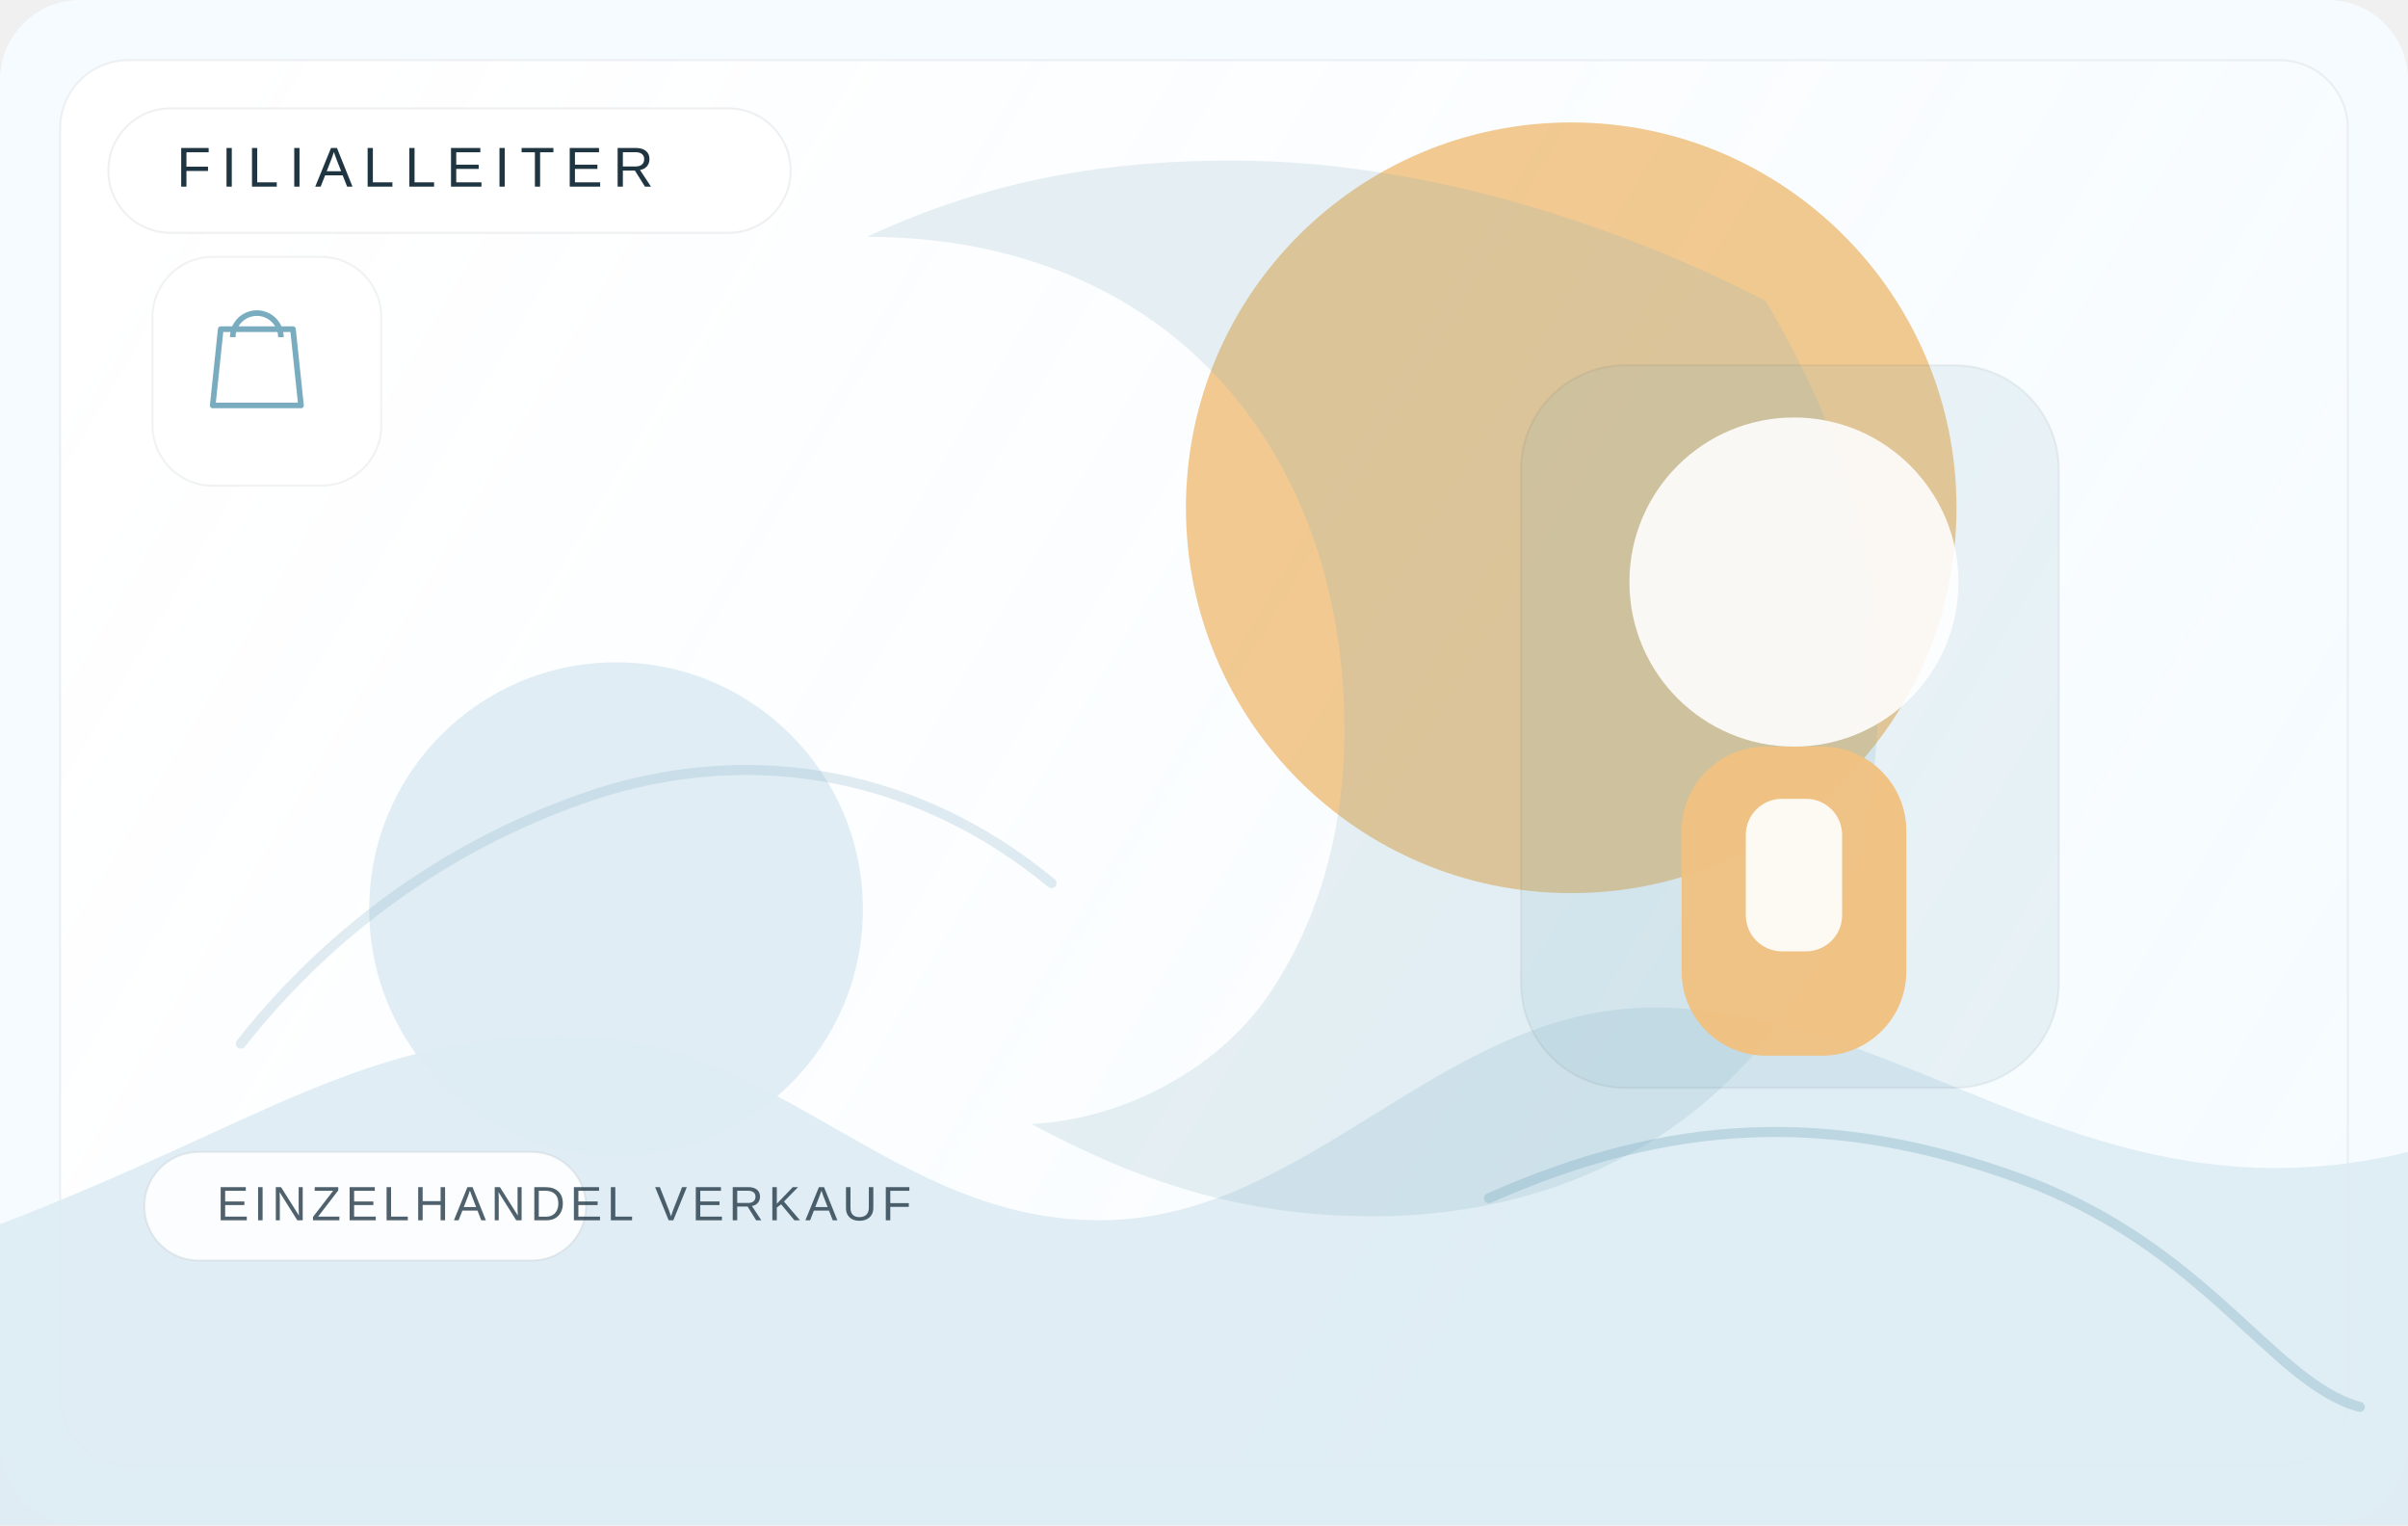
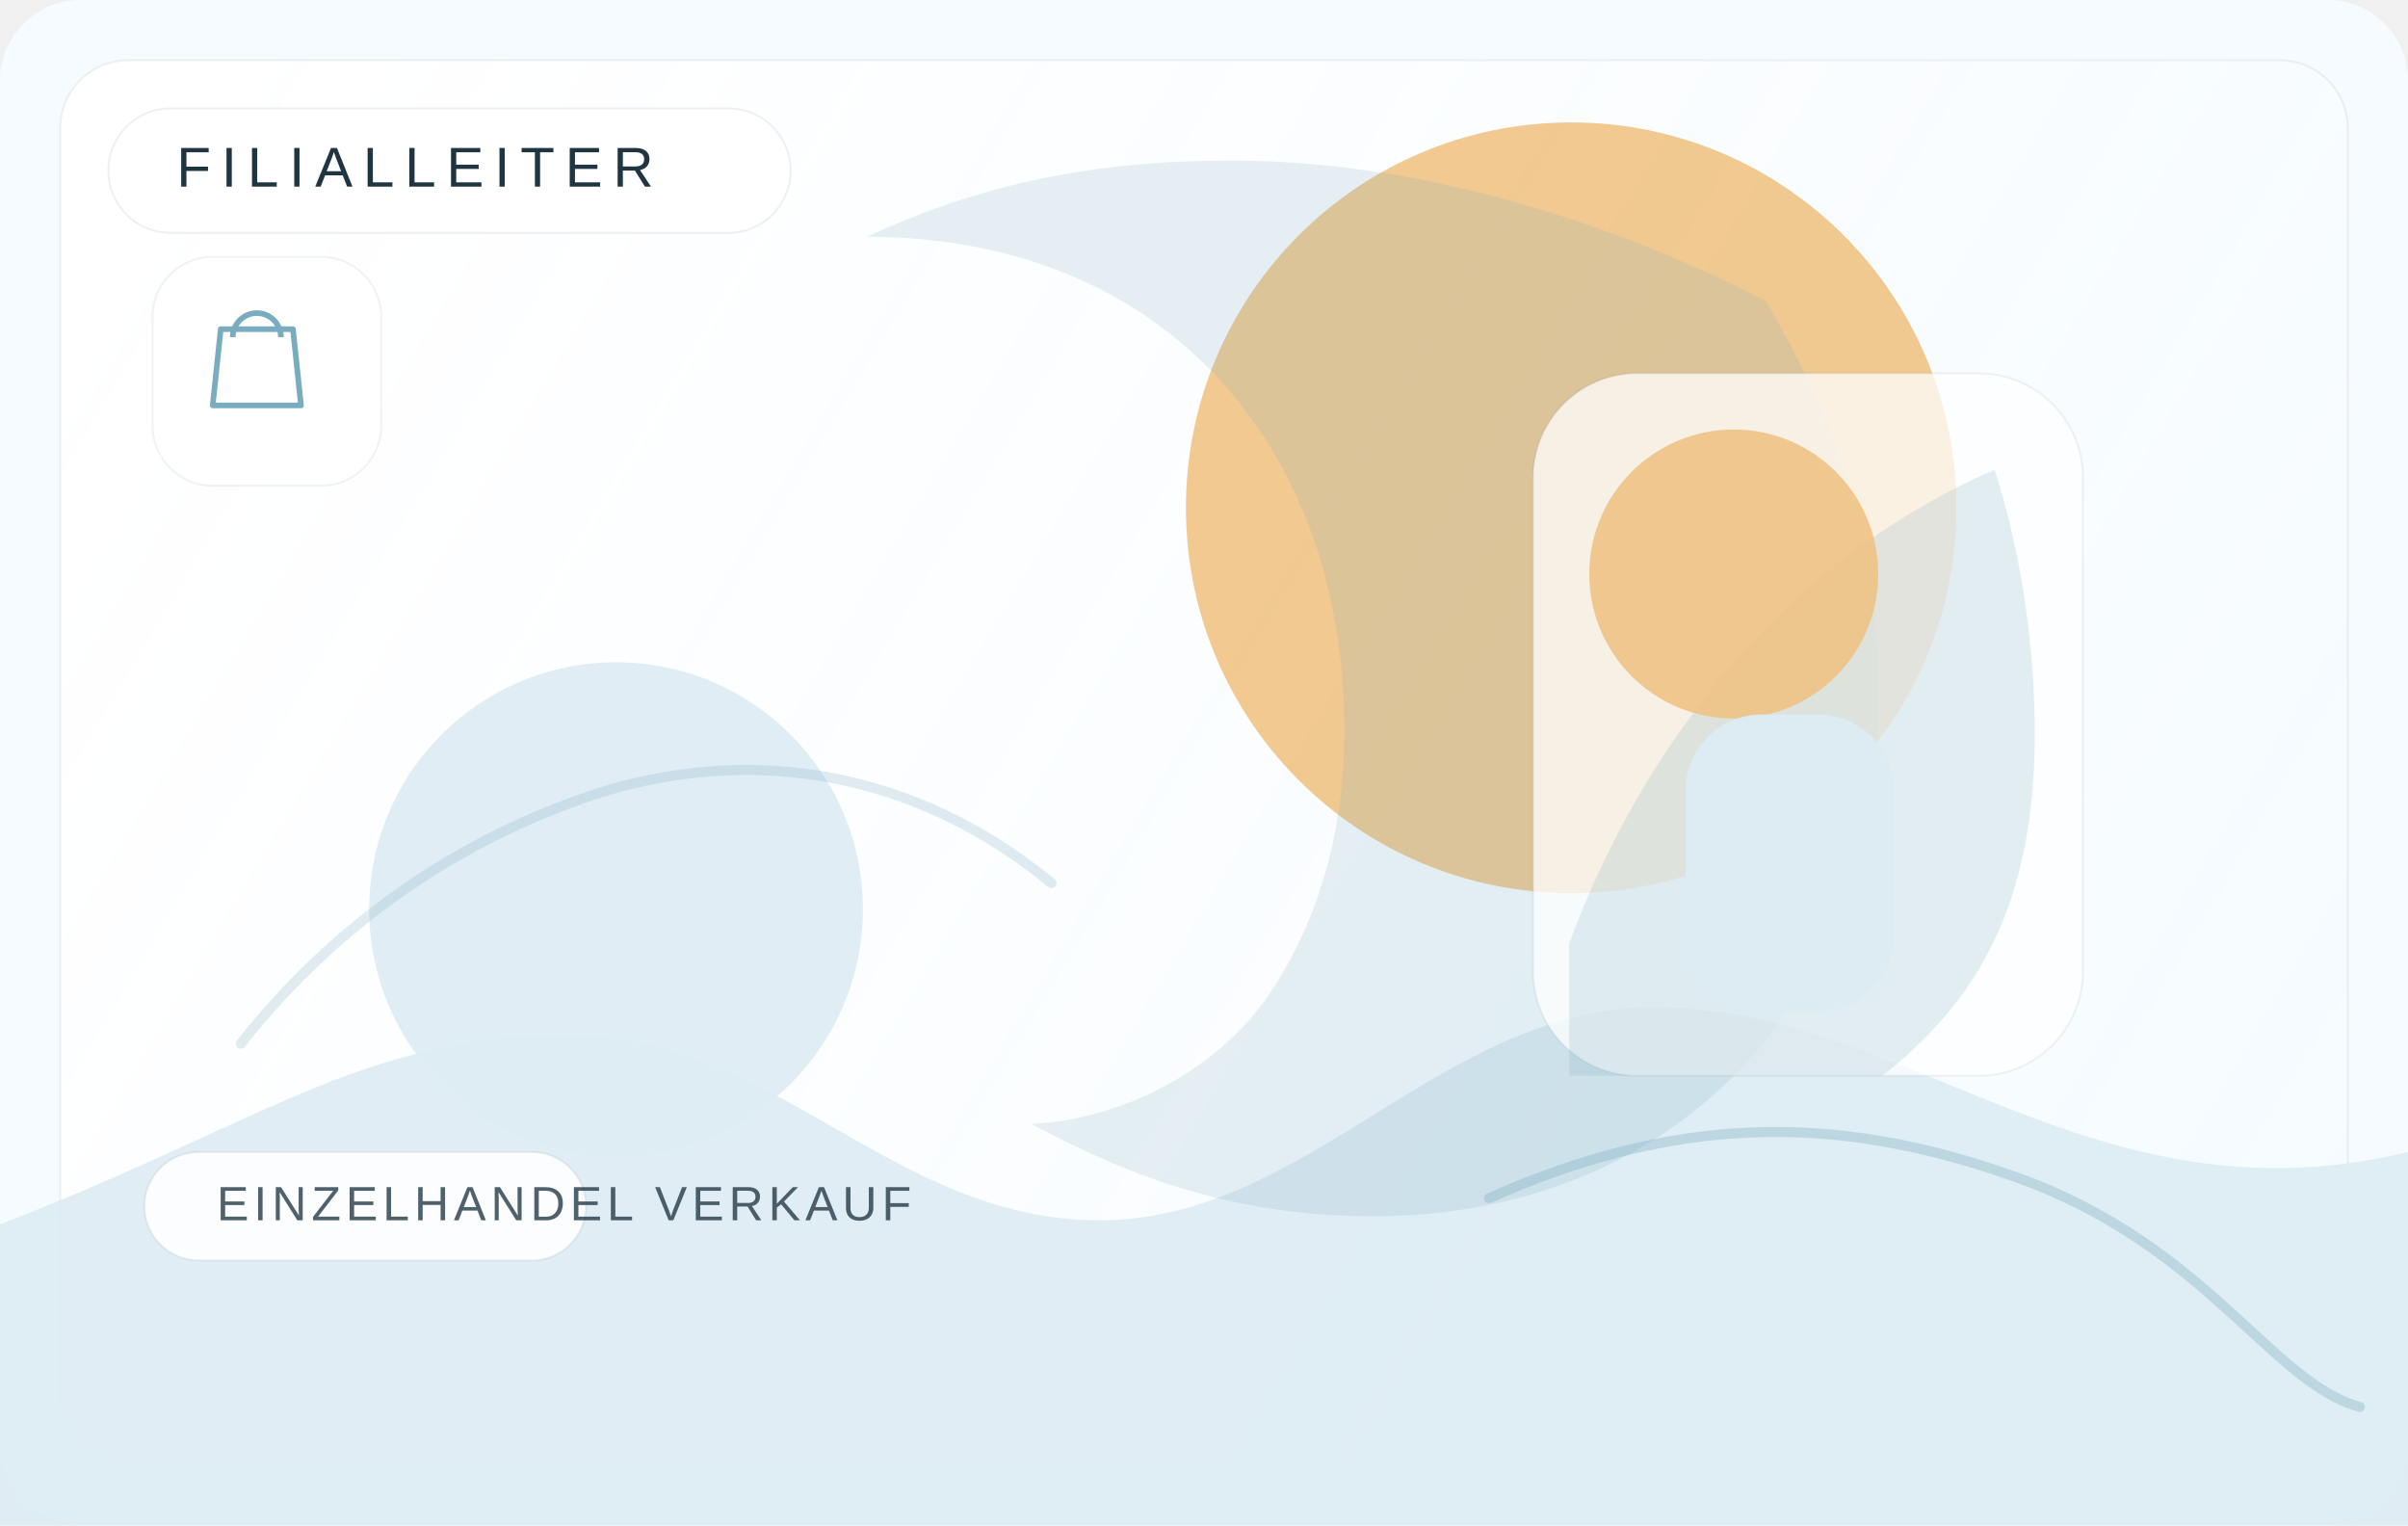
<svg xmlns="http://www.w3.org/2000/svg" width="1200" height="760" viewBox="0 0 1200 760" fill="none">
  <rect width="1200" height="760" rx="40" fill="#f6fbff" />
  <rect x="30" y="30" width="1140" height="700" rx="34" fill="url(#panelGradient)" stroke="rgba(32,40,52,0.06)" />
  <circle cx="783" cy="253" r="192" fill="#efc283" fill-opacity="0.88" />
  <circle cx="307" cy="453" r="123" fill="#ddebf3" fill-opacity="0.92" />
  <path d="M0 610C130 560 180 516 282 516C388 516 444 608 548 608C652 608 718 502 824 502C952 502 1042 612 1200 574V760H0V610Z" fill="#ddebf3" fill-opacity="0.92" />
  <path d="M880 150c42 72 56 128 56 196 0 156-104 260-252 260-66 0-118-18-170-46 44-2 92-26 118-64 26-38 38-84 38-132 0-142-90-246-238-246 56-26 112-38 182-38 110 0 212 42 266 70Z" fill="#7aacc0" fill-opacity="0.18" />
  <rect x="54" y="54" width="340" height="62" rx="31" fill="white" fill-opacity="0.88" stroke="rgba(32,40,52,0.07)" />
  <text x="88" y="93" font-size="28" font-family="Arial, sans-serif" fill="#1f3542" letter-spacing="5.2">FILIALLEITER</text>
  <rect x="72" y="574" width="220" height="54" rx="27" fill="white" fill-opacity="0.88" stroke="rgba(32,40,52,0.07)" />
  <text x="108" y="608" font-size="24" font-family="Arial, sans-serif" fill="#1f3542" opacity="0.78" letter-spacing="2.4">EINZELHANDEL VERKAUF</text>
  <rect x="76" y="128" width="114" height="114" rx="30" fill="white" fill-opacity="0.92" stroke="rgba(32,40,52,0.06)" />
  <g transform="translate(88 140)" style="color:#7aacc0">
    <path d="M22 24h36l4 38H18z" fill="none" stroke="currentColor" stroke-width="2.8" stroke-linejoin="round" />
    <path d="M28 28a12 12 0 0 1 24 0" fill="none" stroke="currentColor" stroke-width="2.8" />
  </g>
-   <rect x="758" y="182" width="268" height="360" rx="52" fill="#7aacc0" fill-opacity="0.14" stroke="rgba(32,40,52,0.06)" />
-   <circle cx="894" cy="290" r="82" fill="white" fill-opacity="0.88" />
-   <rect x="838" y="372" width="112" height="154" rx="42" fill="#efc283" fill-opacity="0.98" />
-   <rect x="870" y="398" width="48" height="76" rx="18" fill="white" fill-opacity="0.9" />
+   <rect x="764" y="186" width="274" height="350" rx="52" fill="white" fill-opacity="0.74" stroke="rgba(32,40,52,0.06)" />
+   <path d="M782 470c34-92 102-188 212-236 14 44 20 90 20 132 0 86-30 134-76 170H782z" fill="#7aacc0" fill-opacity="0.2" />
+   <circle cx="864" cy="286" r="72" fill="#efc283" fill-opacity="0.88" />
+   <rect x="840" y="356" width="104" height="148" rx="38" fill="#ddebf3" fill-opacity="0.96" />
  <path d="M742 597c90-40 170-44 264-10 94 34 126 102 170 114" stroke="#7aacc0" stroke-opacity="0.34" stroke-width="5" stroke-linecap="round" />
  <path d="M120 520c52-66 118-106 182-126 74-22 154-10 222 46" stroke="#7aacc0" stroke-opacity="0.22" stroke-width="5" stroke-linecap="round" />
  <defs>
    <linearGradient id="panelGradient" x1="88" y1="78" x2="1130" y2="700" gradientUnits="userSpaceOnUse">
      <stop stop-color="white" stop-opacity="0.98" />
      <stop offset="1" stop-color="#f6fbff" stop-opacity="0.92" />
    </linearGradient>
  </defs>
</svg>
